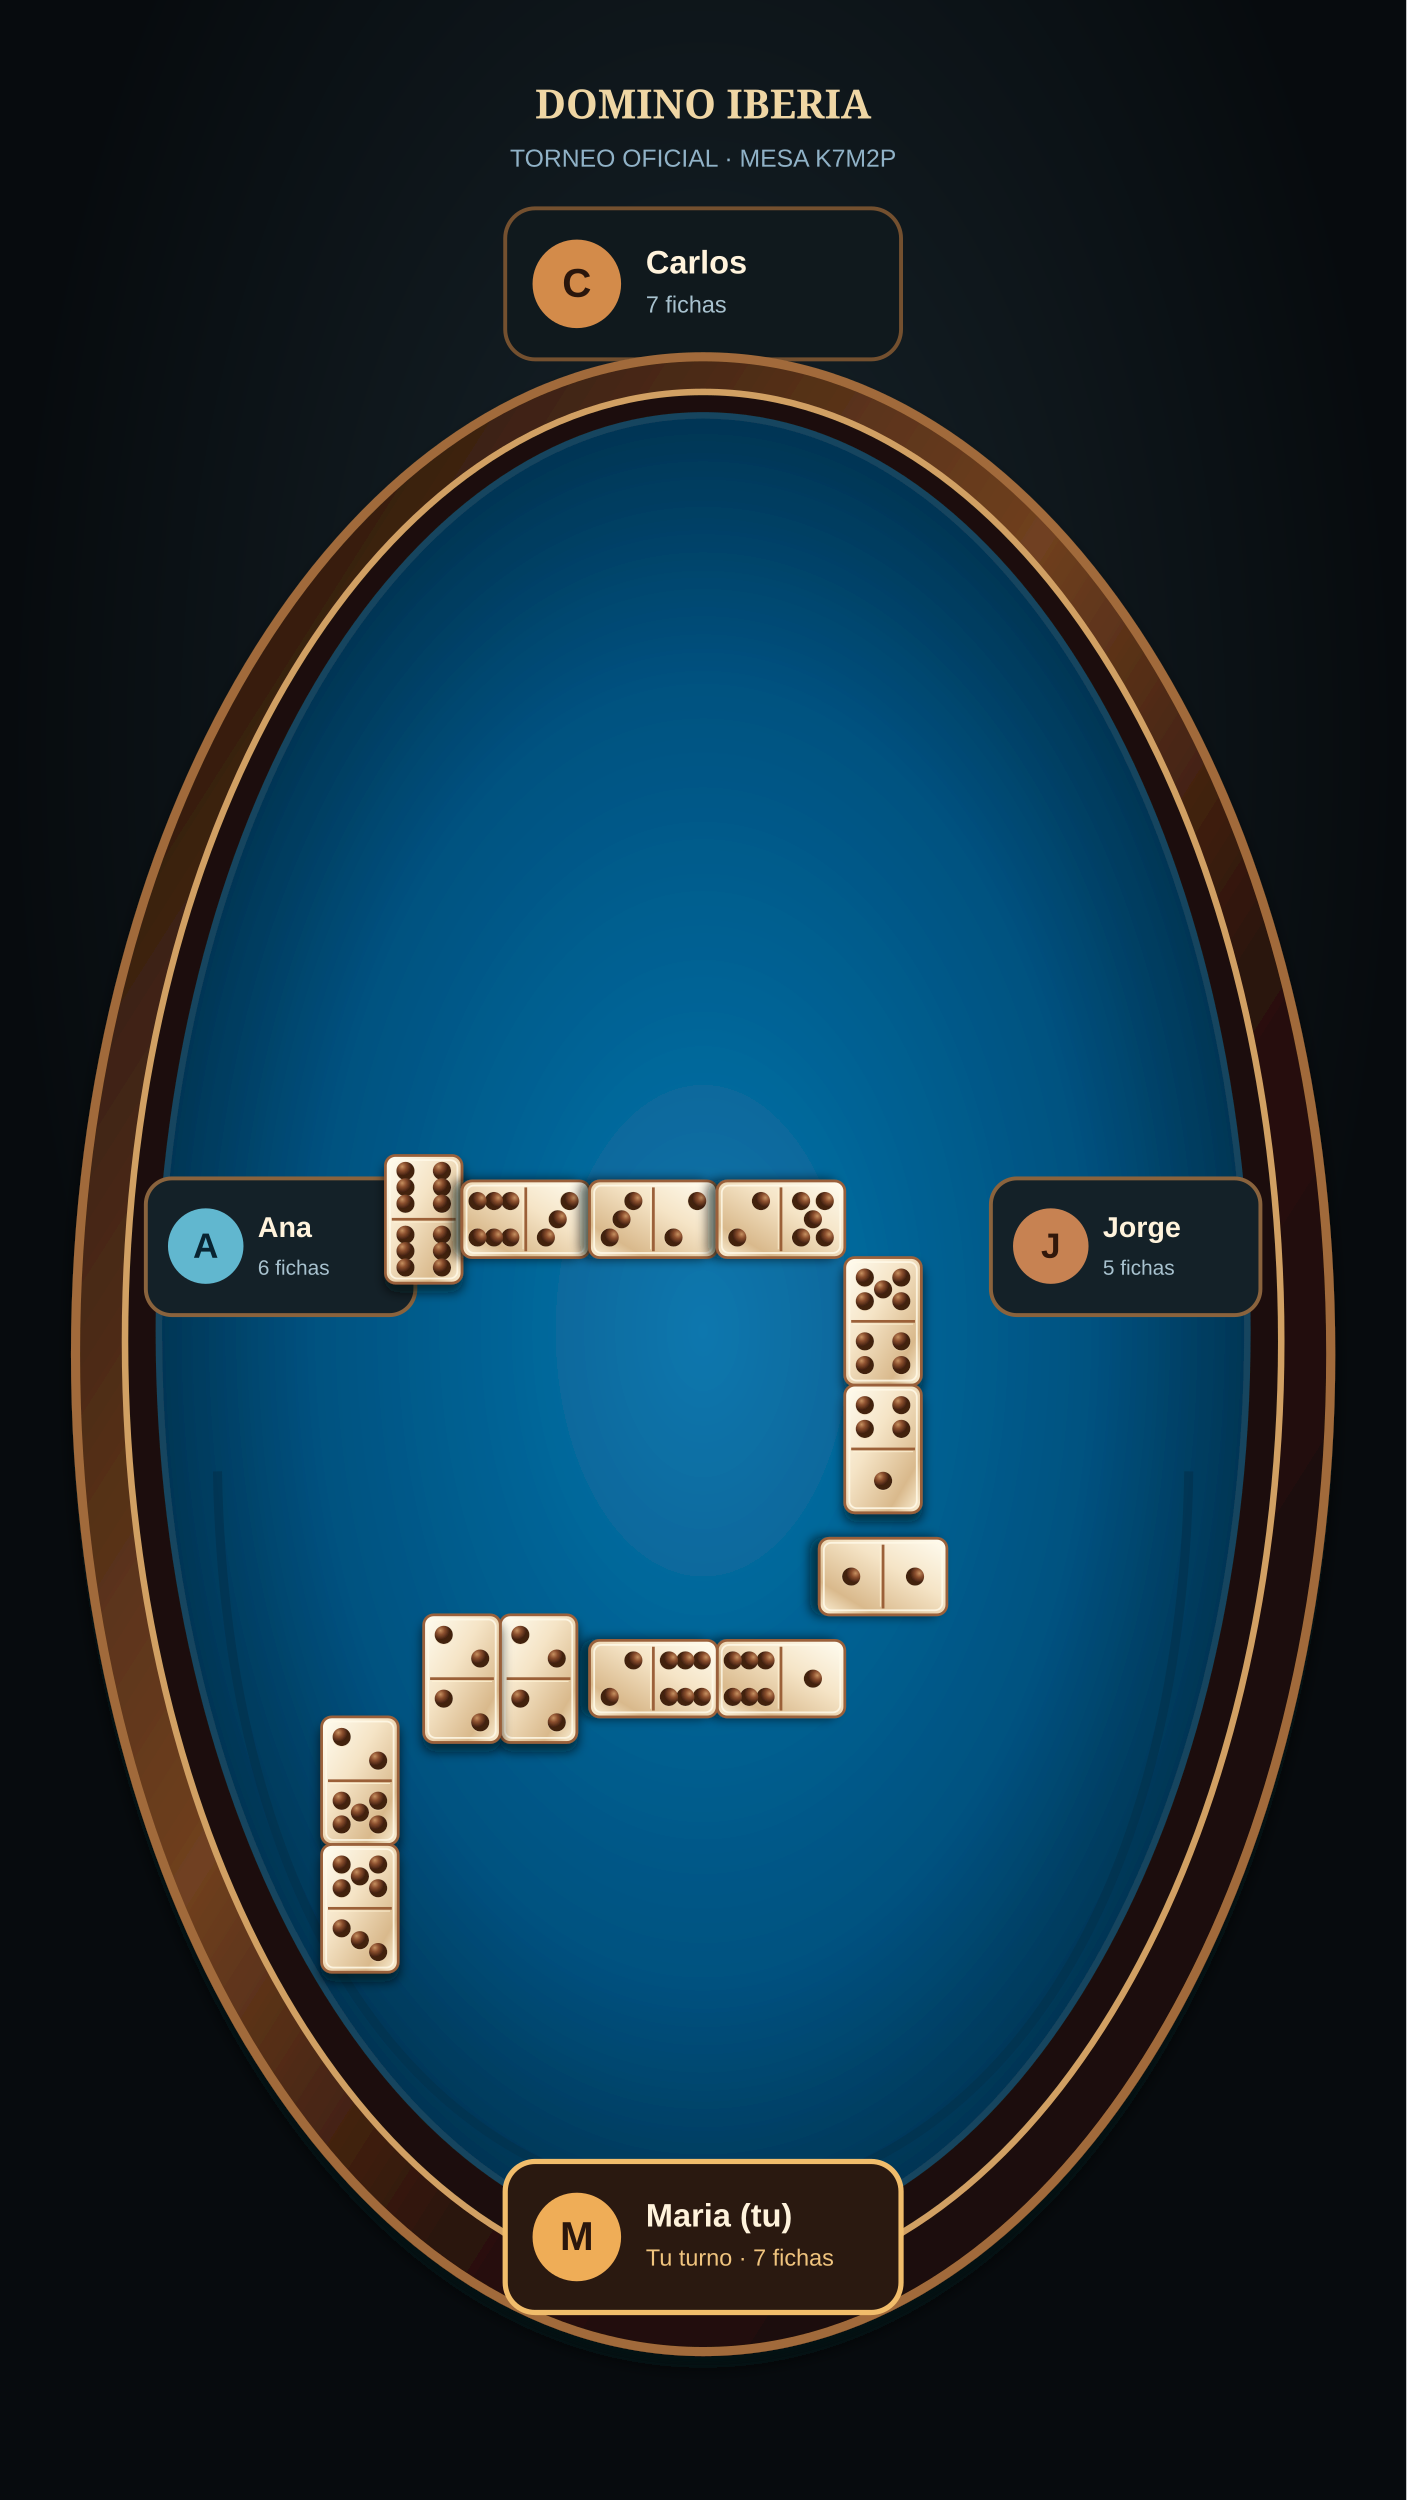
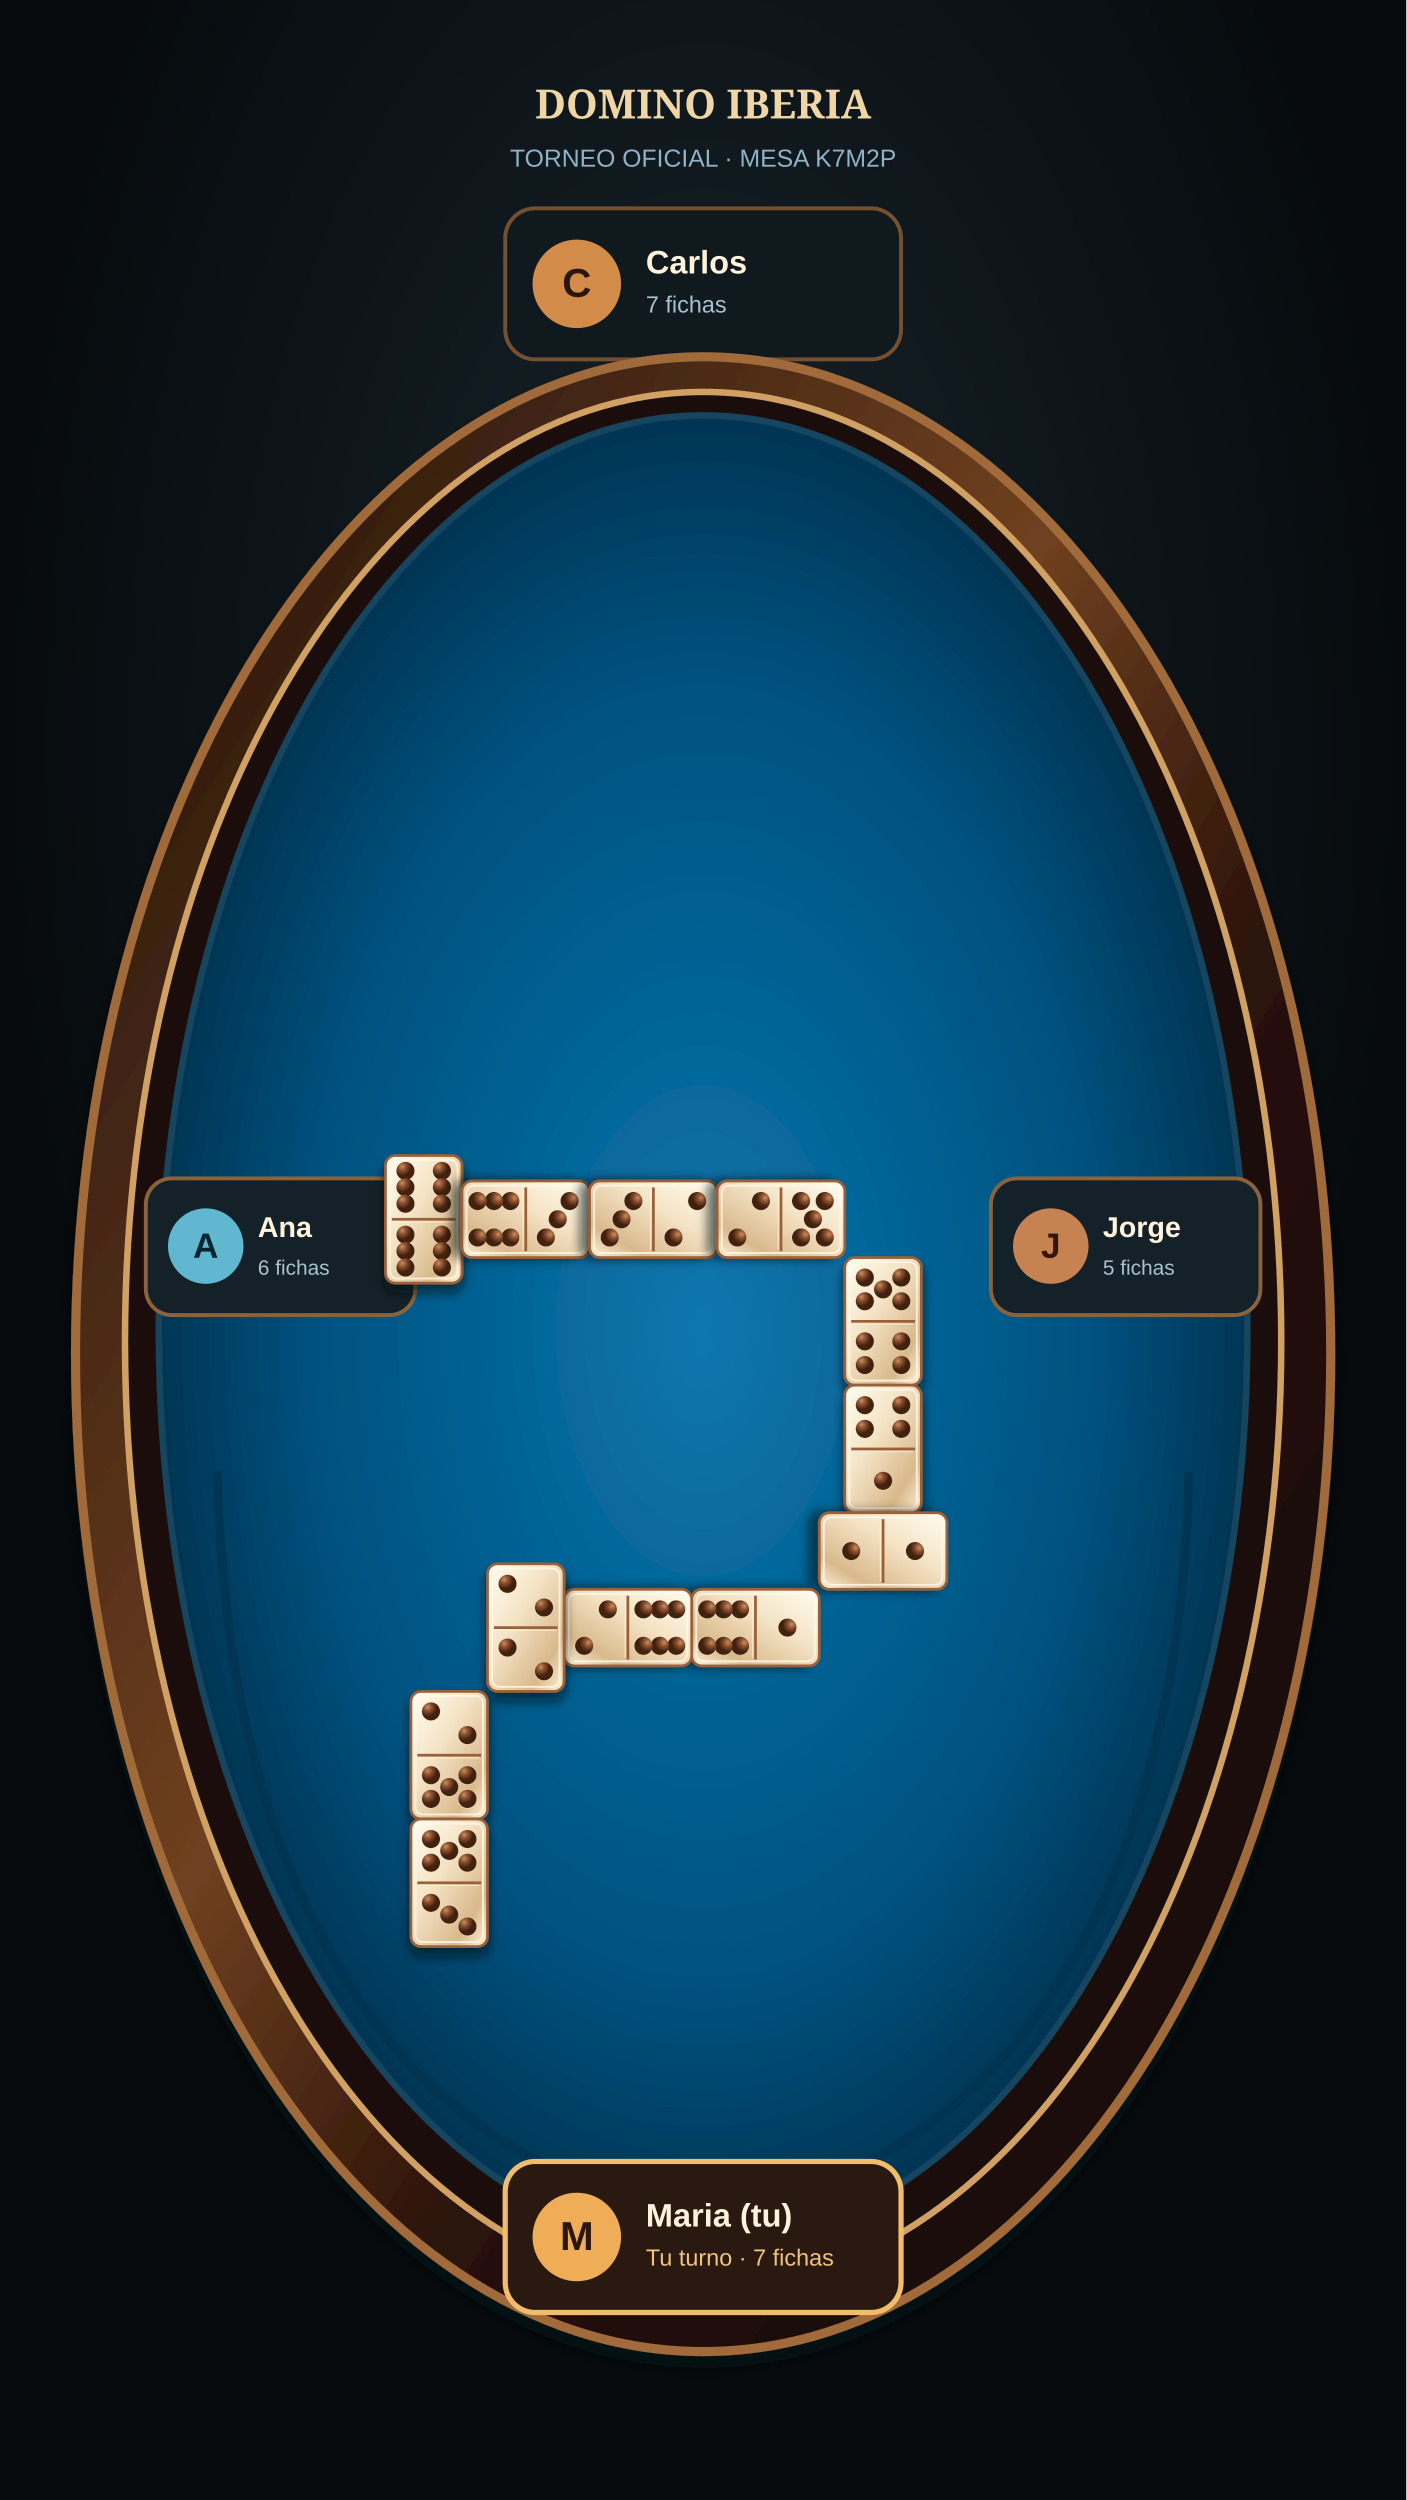
<svg xmlns="http://www.w3.org/2000/svg" width="1080" height="1920" viewBox="0 0 1080 1920" role="img" aria-labelledby="title desc">
  <defs>
    <radialGradient id="fondo" cx="50%" cy="30%">
      <stop stop-color="#18252c" />
      <stop offset="1" stop-color="#070b0e" />
    </radialGradient>
    <linearGradient id="madera" x1="0" y1="0" x2="1" y2="1">
      <stop stop-color="#180c07" />
      <stop offset=".43" stop-color="#704020" />
      <stop offset=".62" stop-color="#2a1209" />
      <stop offset="1" stop-color="#0f0705" />
    </linearGradient>
    <radialGradient id="paño">
      <stop stop-color="#0877ae" />
      <stop offset=".72" stop-color="#04517f" />
      <stop offset="1" stop-color="#023554" />
    </radialGradient>
    <linearGradient id="marfil" x1="0" y1="0" x2="1" y2="1">
      <stop stop-color="#fffdf2" />
      <stop offset=".4" stop-color="#f5e4c6" />
      <stop offset=".78" stop-color="#d9b98c" />
      <stop offset="1" stop-color="#fff5dc" />
    </linearGradient>
    <radialGradient id="punto" cx="32%" cy="26%">
      <stop stop-color="#c69060" />
      <stop offset=".45" stop-color="#8b4f2e" />
      <stop offset="1" stop-color="#422010" />
    </radialGradient>
    <filter id="sombra" x="-30%" y="-30%" width="160%" height="170%">
      <feDropShadow dx="0" dy="9" stdDeviation="6" flood-color="#071015" flood-opacity=".65" />
    </filter>
    <filter id="hendidura">
      <feDropShadow dx="0" dy="1" stdDeviation=".6" flood-color="#f9dcb5" flood-opacity=".45" />
    </filter>
    <g id="p">
      <circle r="10" fill="url(#punto)" filter="url(#hendidura)" />
    </g>
    <g id="uno">
      <use href="#p" />
    </g>
    <g id="dos">
      <use href="#p" x="-20" y="-13" />
      <use href="#p" x="20" y="13" />
    </g>
    <g id="tres">
      <use href="#p" x="-20" y="-13" />
      <use href="#p" />
      <use href="#p" x="20" y="13" />
    </g>
    <g id="cuatro">
      <use href="#p" x="-20" y="-13" />
      <use href="#p" x="20" y="-13" />
      <use href="#p" x="-20" y="13" />
      <use href="#p" x="20" y="13" />
    </g>
    <g id="cinco">
      <use href="#p" x="-20" y="-13" />
      <use href="#p" x="20" y="-13" />
      <use href="#p" />
      <use href="#p" x="-20" y="13" />
      <use href="#p" x="20" y="13" />
    </g>
    <g id="seis">
      <use href="#p" x="-20" y="-18" />
      <use href="#p" x="20" y="-18" />
      <use href="#p" x="-20" />
      <use href="#p" x="20" />
      <use href="#p" x="-20" y="18" />
      <use href="#p" x="20" y="18" />
    </g>
    <g id="ficha" filter="url(#sombra)">
      <rect x="-42" y="-70" width="84" height="140" rx="11" fill="url(#marfil)" stroke="#9a613a" stroke-width="3" />
      <rect x="-37" y="-65" width="74" height="130" rx="8" fill="none" stroke="#fff9e8" stroke-opacity=".85" stroke-width="2" />
      <path d="M-35 0H35" stroke="#9b6039" stroke-width="3" />
      <path d="M-33 3H33" stroke="#fff3d5" stroke-opacity=".9" />
    </g>
  </defs>
  <rect width="1080" height="1920" fill="url(#fondo)" />
  <text x="540" y="91" text-anchor="middle" fill="#efd6a4" font-family="Georgia, serif" font-size="31" font-weight="700">DOMINO IBERIA</text>
  <text x="540" y="128" text-anchor="middle" fill="#90b2c7" font-family="Arial, sans-serif" font-size="19">TORNEO OFICIAL · MESA K7M2P</text>
  <g transform="translate(388 160)">
    <rect width="304" height="116" rx="23" fill="#10191d" stroke="#74502f" stroke-width="3" />
    <circle cx="55" cy="58" r="34" fill="#d38b4a" />
    <text x="55" y="68" text-anchor="middle" fill="#2a160c" font-family="Arial" font-size="31" font-weight="700">C</text>
    <text x="108" y="50" fill="#fff3dc" font-family="Arial" font-size="25" font-weight="700">Carlos</text>
    <text x="108" y="80" fill="#a8c2cf" font-family="Arial" font-size="18">7 fichas</text>
  </g>
  <g filter="url(#sombra)">
    <ellipse cx="540" cy="1040" rx="482" ry="766" fill="url(#madera)" stroke="#a16b3a" stroke-width="7" />
    <ellipse cx="540" cy="1030" rx="444" ry="729" fill="#1b100b" stroke="#d1a064" stroke-width="5" />
    <ellipse cx="540" cy="1022" rx="418" ry="703" fill="url(#paño)" stroke="#18445e" stroke-width="5" />
  </g>
  <path d="M167 1130C173 1465 320 1682 540 1692C760 1682 907 1465 913 1130" fill="none" stroke="#02314d" stroke-width="7" opacity=".65" />
  <g transform="translate(112 905)">
    <rect width="207" height="105" rx="20" fill="#142128" stroke="#8a633d" stroke-width="3" />
    <circle cx="46" cy="52" r="29" fill="#61b7cf" />
    <text x="46" y="61" text-anchor="middle" fill="#092431" font-family="Arial" font-size="27" font-weight="700">A</text>
    <text x="86" y="45" fill="#fff3dc" font-family="Arial" font-size="22" font-weight="700">Ana</text>
    <text x="86" y="74" fill="#a8c2cf" font-family="Arial" font-size="16">6 fichas</text>
  </g>
  <g transform="translate(761 905)">
    <rect width="207" height="105" rx="20" fill="#142128" stroke="#8a633d" stroke-width="3" />
    <circle cx="46" cy="52" r="29" fill="#c78252" />
    <text x="46" y="61" text-anchor="middle" fill="#32180b" font-family="Arial" font-size="27" font-weight="700">J</text>
    <text x="86" y="45" fill="#fff3dc" font-family="Arial" font-size="22" font-weight="700">Jorge</text>
    <text x="86" y="74" fill="#a8c2cf" font-family="Arial" font-size="16">5 fichas</text>
  </g>
  <g transform="translate(388 1660)">
    <rect width="304" height="116" rx="23" fill="#2a1910" stroke="#f1bd6b" stroke-width="4" />
    <circle cx="55" cy="58" r="34" fill="#efad57" />
    <text x="55" y="68" text-anchor="middle" fill="#2a160c" font-family="Arial" font-size="31" font-weight="700">M</text>
    <text x="108" y="50" fill="#fff3dc" font-family="Arial" font-size="25" font-weight="700">Maria (tu)</text>
    <text x="108" y="80" fill="#f0c47e" font-family="Arial" font-size="18">Tu turno · 7 fichas</text>
  </g>
  <g transform="translate(142 347) scale(.7)">
    <g transform="translate(262 842)">
      <use href="#ficha" />
      <use href="#seis" transform="translate(0 -35)" />
      <use href="#seis" transform="translate(0 35)" />
    </g>
    <g transform="translate(374 842) rotate(90)">
      <use href="#ficha" />
      <use href="#tres" transform="translate(0 -35)" />
      <use href="#seis" transform="translate(0 35)" />
    </g>
    <g transform="translate(514 842) rotate(90)">
      <use href="#ficha" />
      <use href="#dos" transform="translate(0 -35)" />
      <use href="#tres" transform="translate(0 35)" />
    </g>
    <g transform="translate(654 842) rotate(90)">
      <use href="#ficha" />
      <use href="#cinco" transform="translate(0 -35)" />
      <use href="#dos" transform="translate(0 35)" />
    </g>
    <g transform="translate(766 954)">
      <use href="#ficha" />
      <use href="#cinco" transform="translate(0 -35)" />
      <use href="#cuatro" transform="translate(0 35)" />
    </g>
    <g transform="translate(766 1094)">
      <use href="#ficha" />
      <use href="#cuatro" transform="translate(0 -35)" />
      <use href="#uno" transform="translate(0 35)" />
    </g>
-     <g transform="translate(766 1234) rotate(90)">
+     <g transform="translate(766 1206) rotate(90)">
      <use href="#ficha" />
      <use href="#uno" transform="translate(0 -35)" />
      <use href="#uno" transform="translate(0 35)" />
    </g>
-     <g transform="translate(654 1346) rotate(90)">
+     <g transform="translate(626 1290) rotate(90)">
      <use href="#ficha" />
      <use href="#uno" transform="translate(0 -35)" />
      <use href="#seis" transform="translate(0 35)" />
    </g>
-     <g transform="translate(514 1346) rotate(90)">
+     <g transform="translate(486 1290) rotate(90)">
      <use href="#ficha" />
      <use href="#seis" transform="translate(0 -35)" />
      <use href="#dos" transform="translate(0 35)" />
    </g>
-     <g transform="translate(388 1346)">
+     <g transform="translate(374 1290)">
      <use href="#ficha" />
      <use href="#dos" transform="translate(0 -35)" />
      <use href="#dos" transform="translate(0 35)" />
    </g>
-     <g transform="translate(304 1346)">
-       <use href="#ficha" />
-       <use href="#dos" transform="translate(0 -35)" />
-       <use href="#dos" transform="translate(0 35)" />
-     </g>
-     <g transform="translate(192 1458)">
+     <g transform="translate(290 1430)">
      <use href="#ficha" />
      <use href="#dos" transform="translate(0 -35)" />
      <use href="#cinco" transform="translate(0 35)" />
    </g>
-     <g transform="translate(192 1598)">
+     <g transform="translate(290 1570)">
      <use href="#ficha" />
      <use href="#cinco" transform="translate(0 -35)" />
      <use href="#tres" transform="translate(0 35)" />
    </g>
  </g>
</svg>
